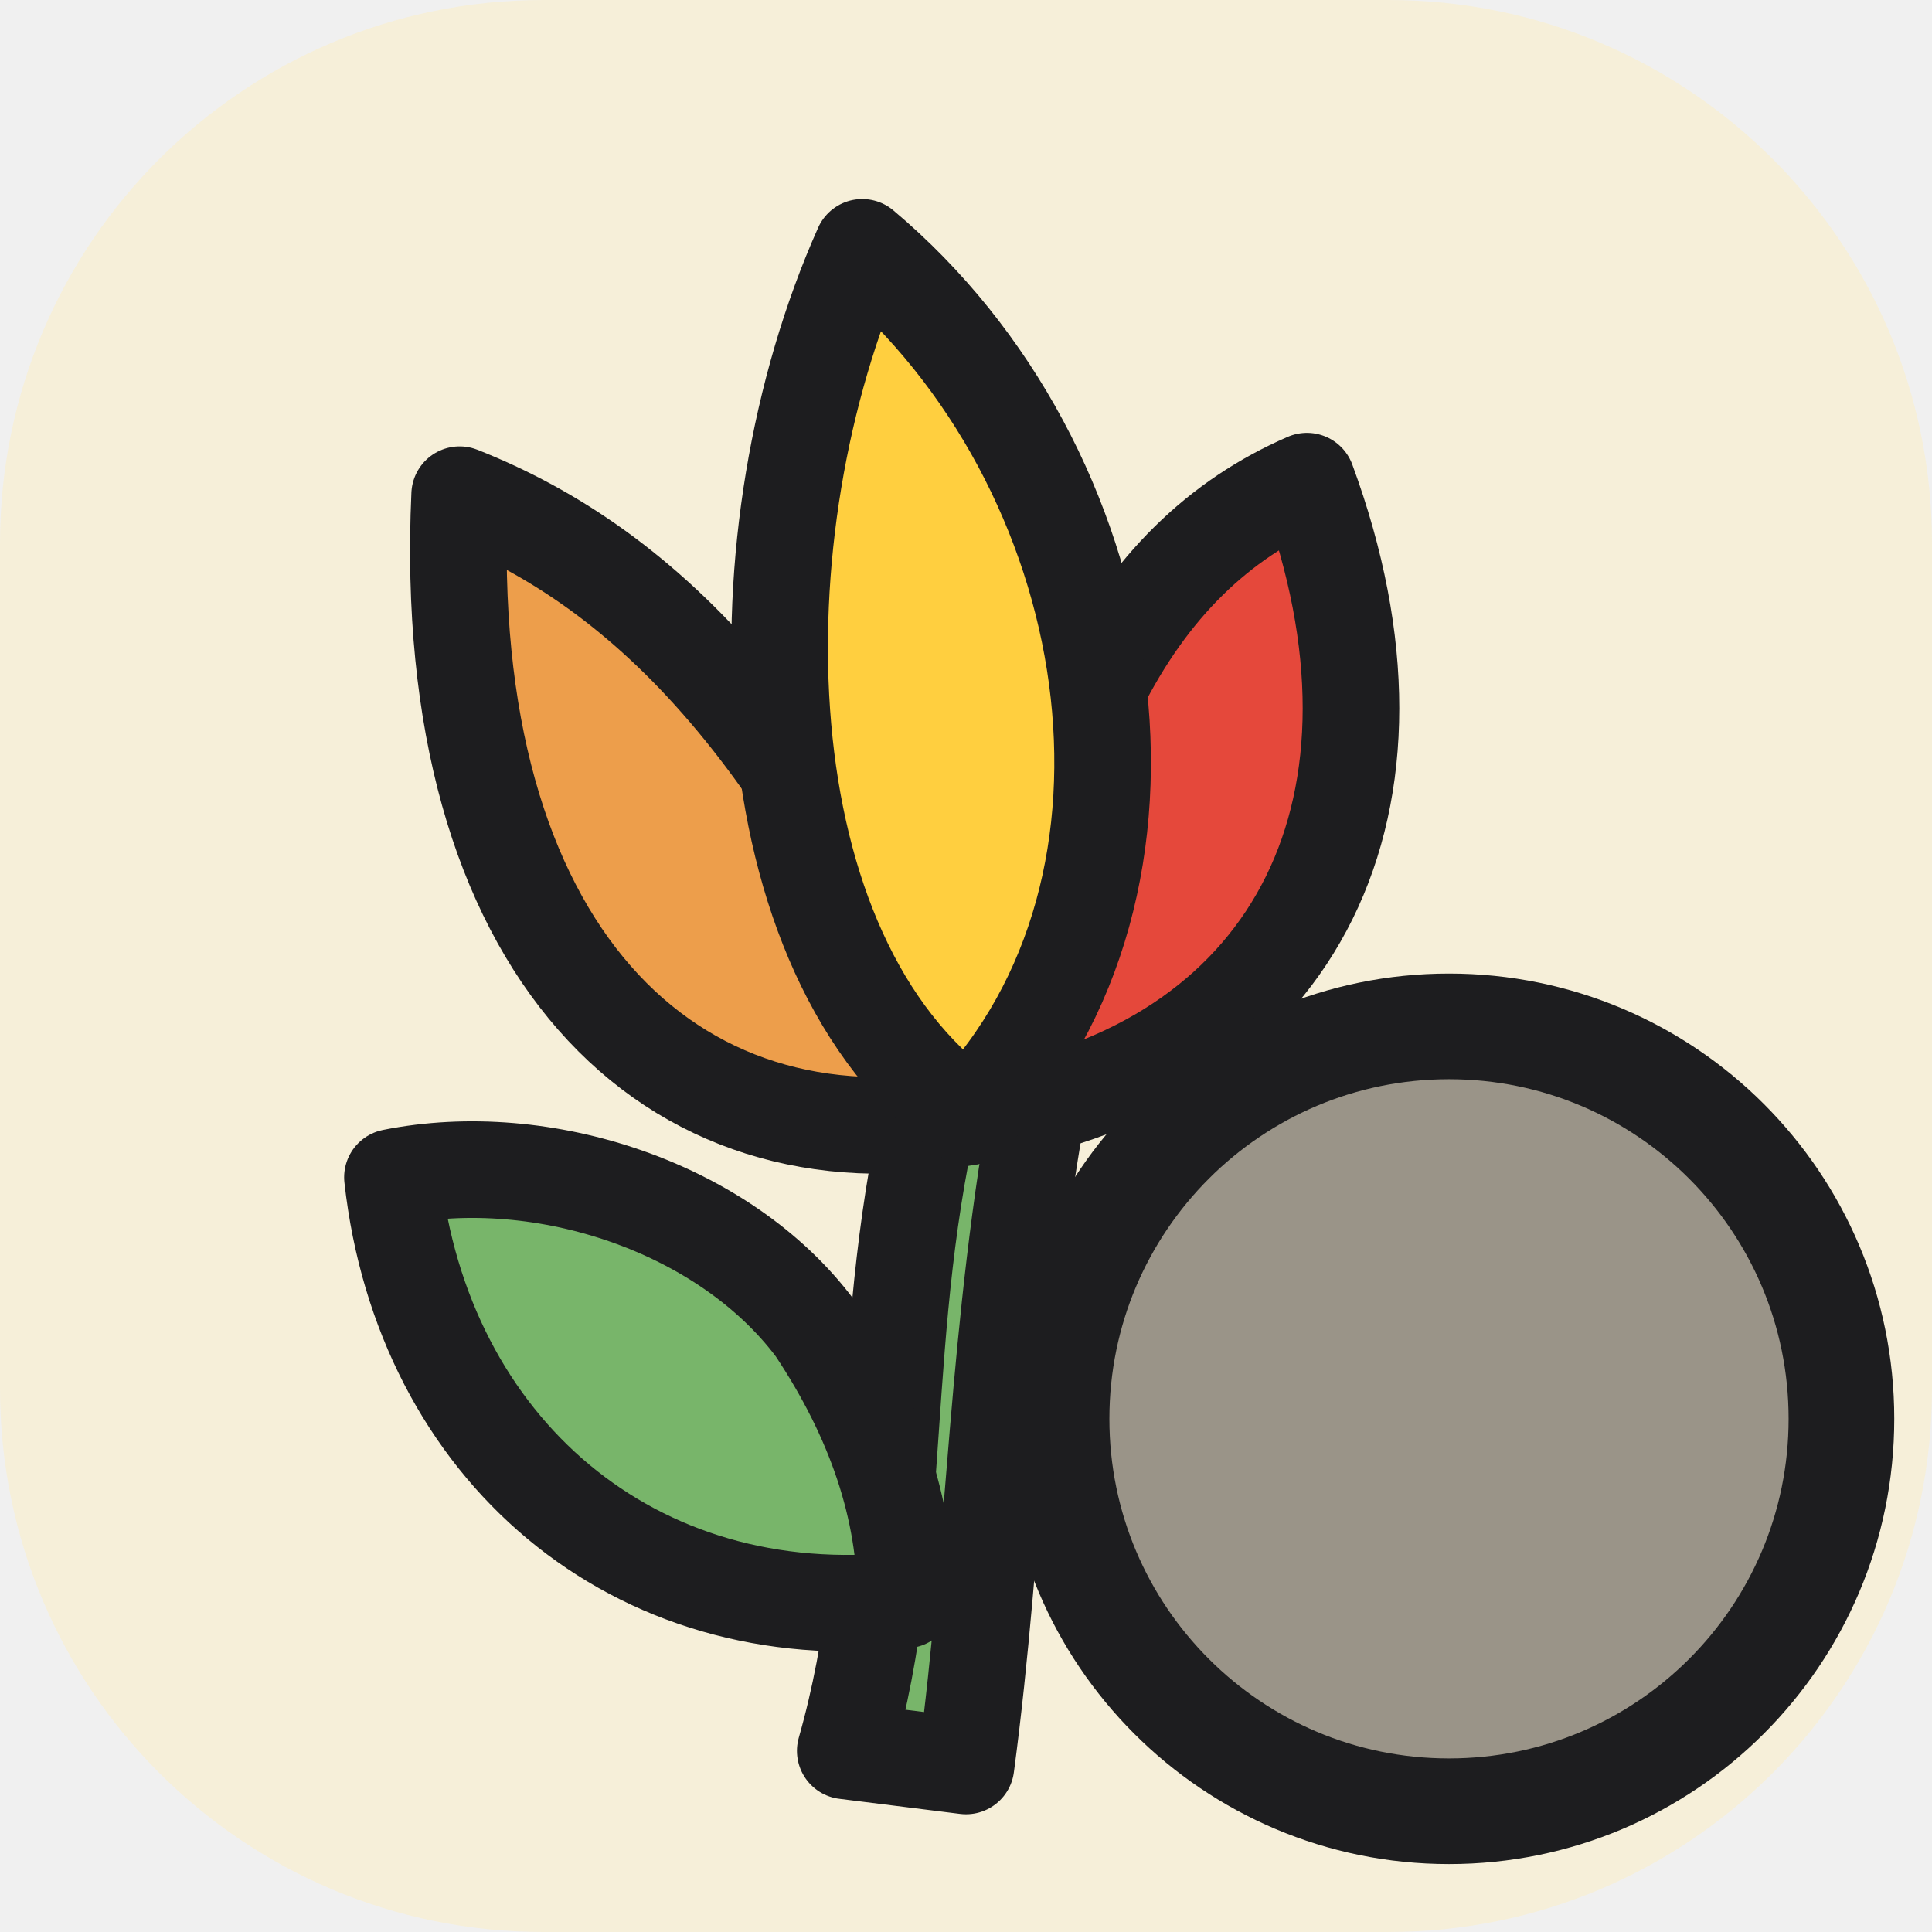
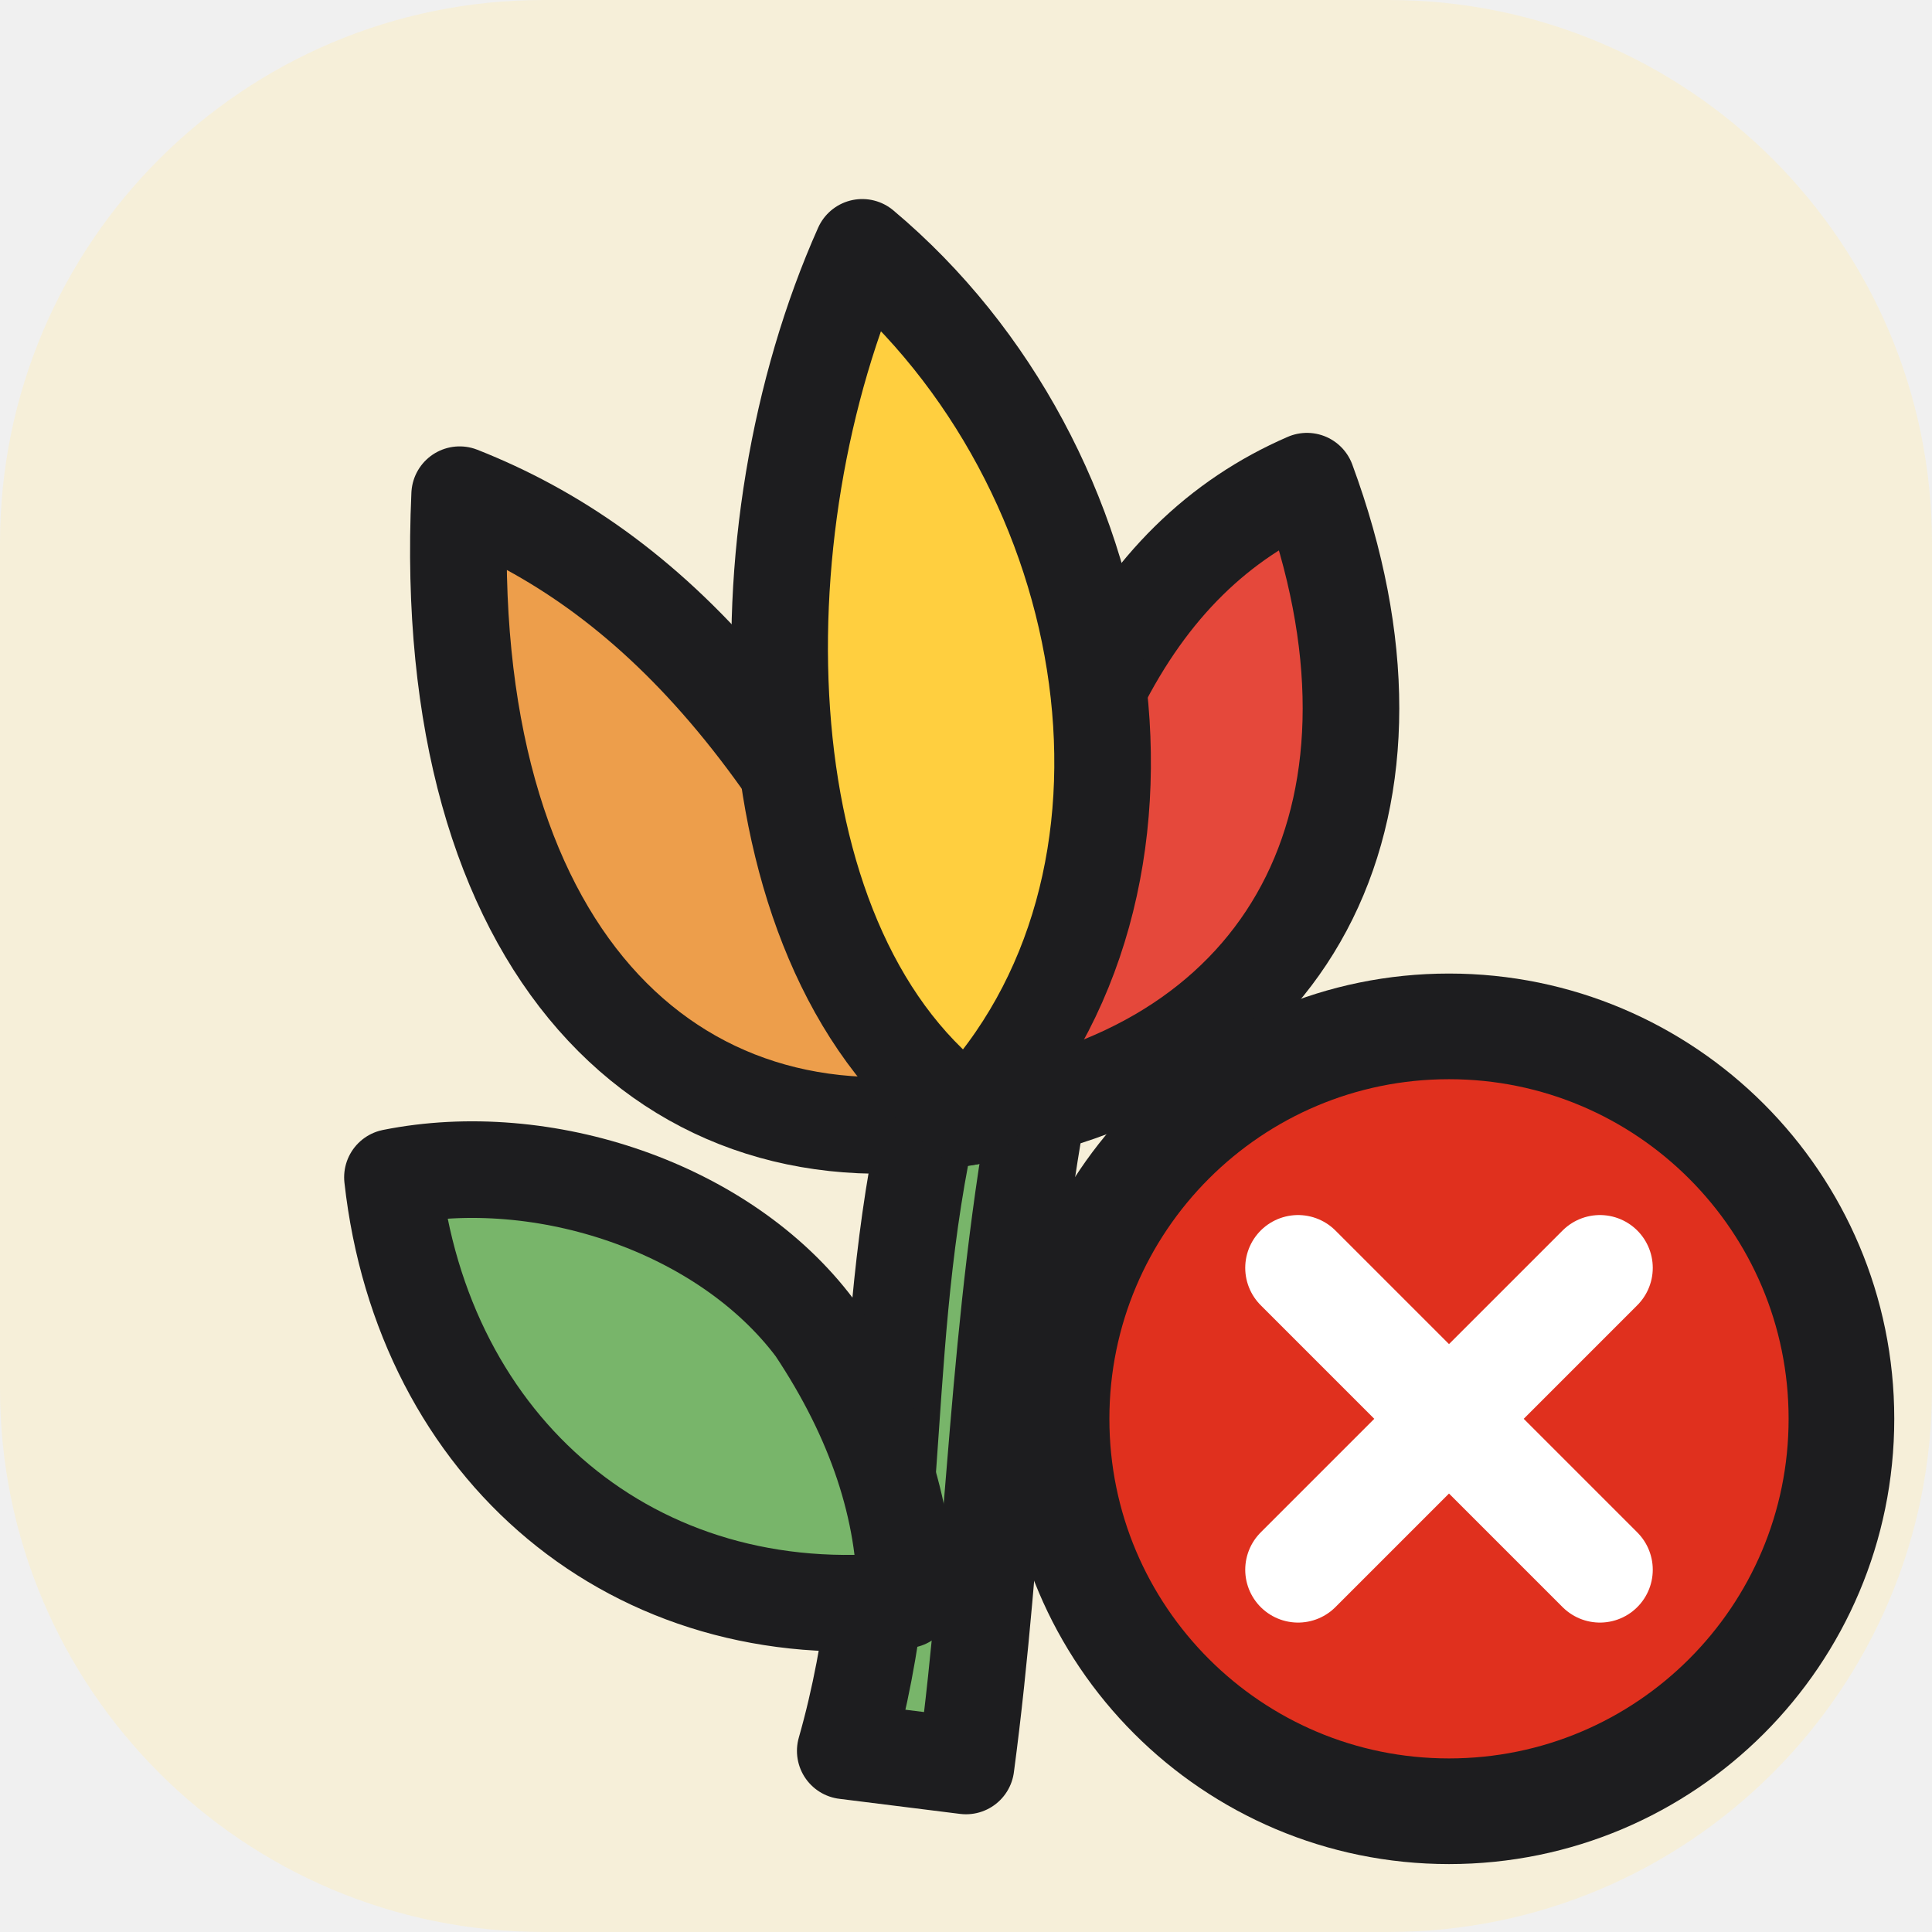
<svg xmlns="http://www.w3.org/2000/svg" viewBox="0 0 64 64">
  <rect width="64" height="64" rx="18" fill="#f6efd9" />
  <g stroke="#1d1d1f" stroke-width="3.2" stroke-linejoin="round">
    <path d="M31 36C29 44 30 51 28 58l4 .5C33 51 33 44 34.5 36Z" fill="#78b56a" />
    <path d="M30 53C21 54 14 48 13 39c5-1 11 1 14 5 2 3 3 6 3 9Z" fill="#78b56a" />
    <g transform="rotate(-5 32 36)">
      <path d="M32 37C22 38 15 30 17 15c6 3 11 9 15 22Z" fill="#ed9e4b" />
      <path d="M33 37C43 36 48 28 45 17c-6 2-10 8-12 20Z" fill="#e5483b" />
      <path d="M32 37C25 31 26 17 31 8c8 8 9 22 1 29Z" fill="#ffcf3f" />
    </g>
  </g>
-   <circle cx="48" cy="47" r="13" fill="#9a9488" stroke="#1d1d1f" stroke-width="3.5" />
+   <circle cx="48" cy="47" r="13" fill="#e0301e" stroke="#1d1d1f" stroke-width="3.5" />
+   <path d="M43 42l10 10M53 42l-10 10" stroke="#fff" stroke-width="3.5" stroke-linecap="round" />
</svg>
